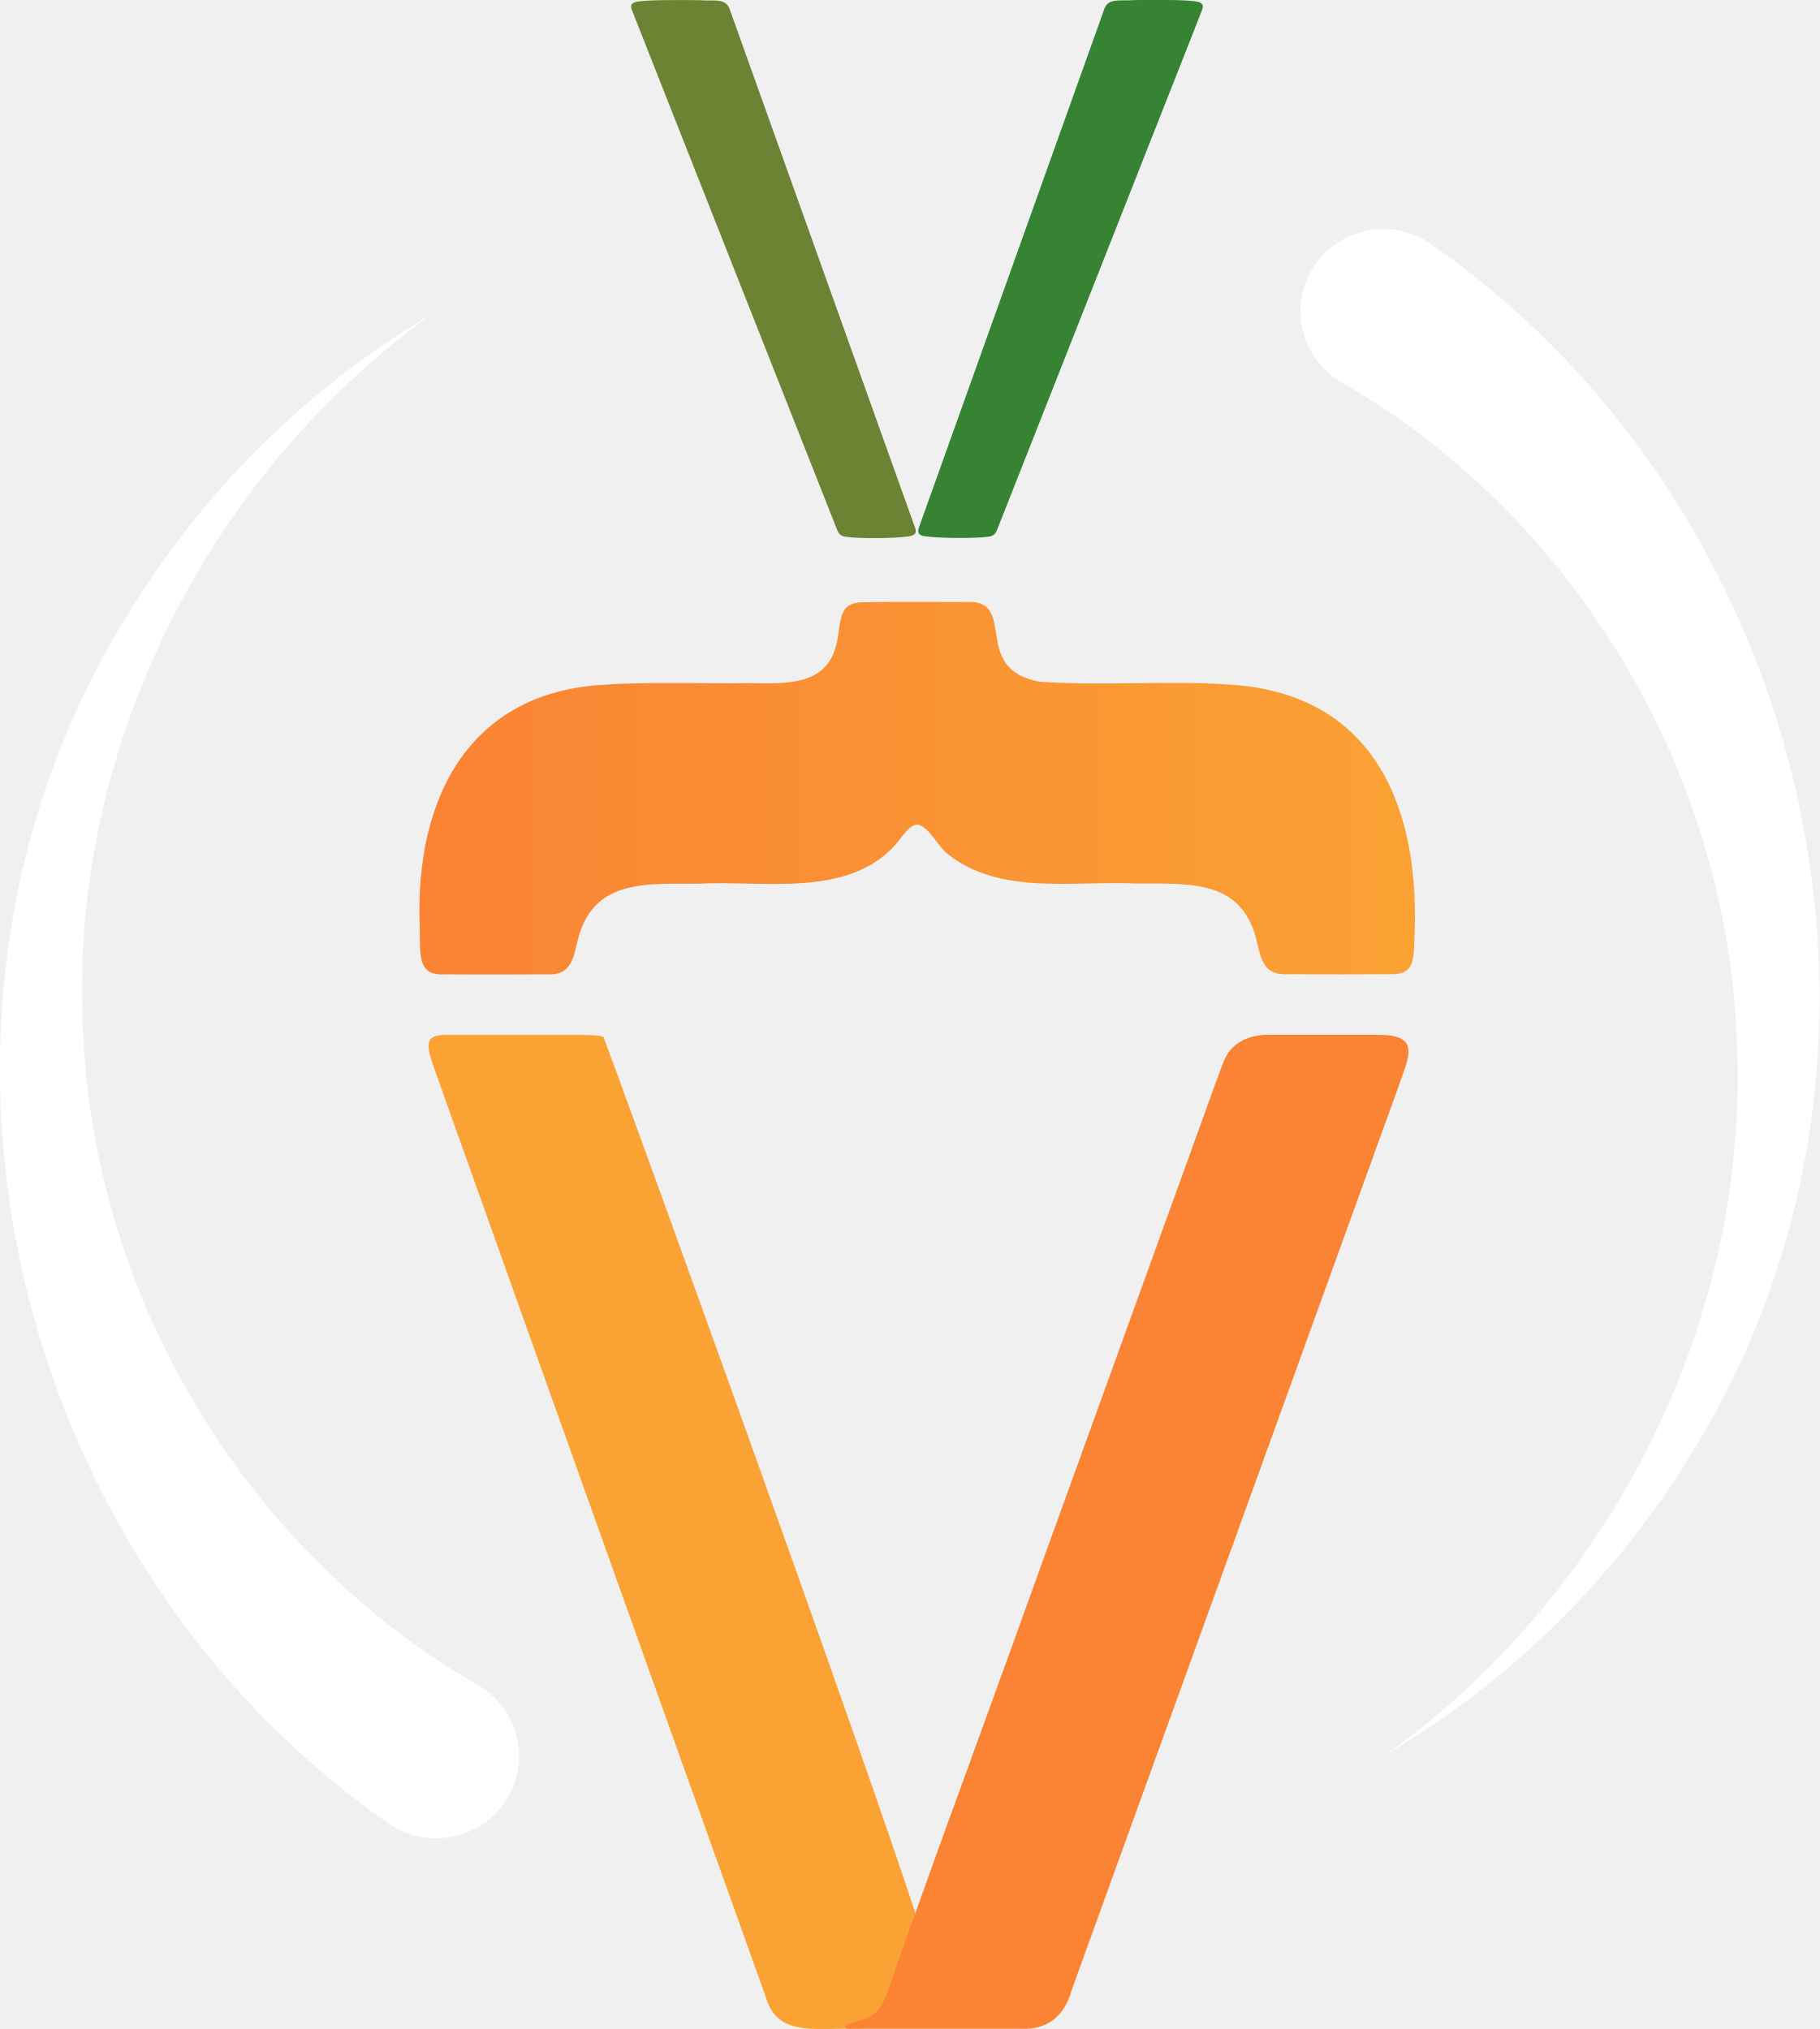
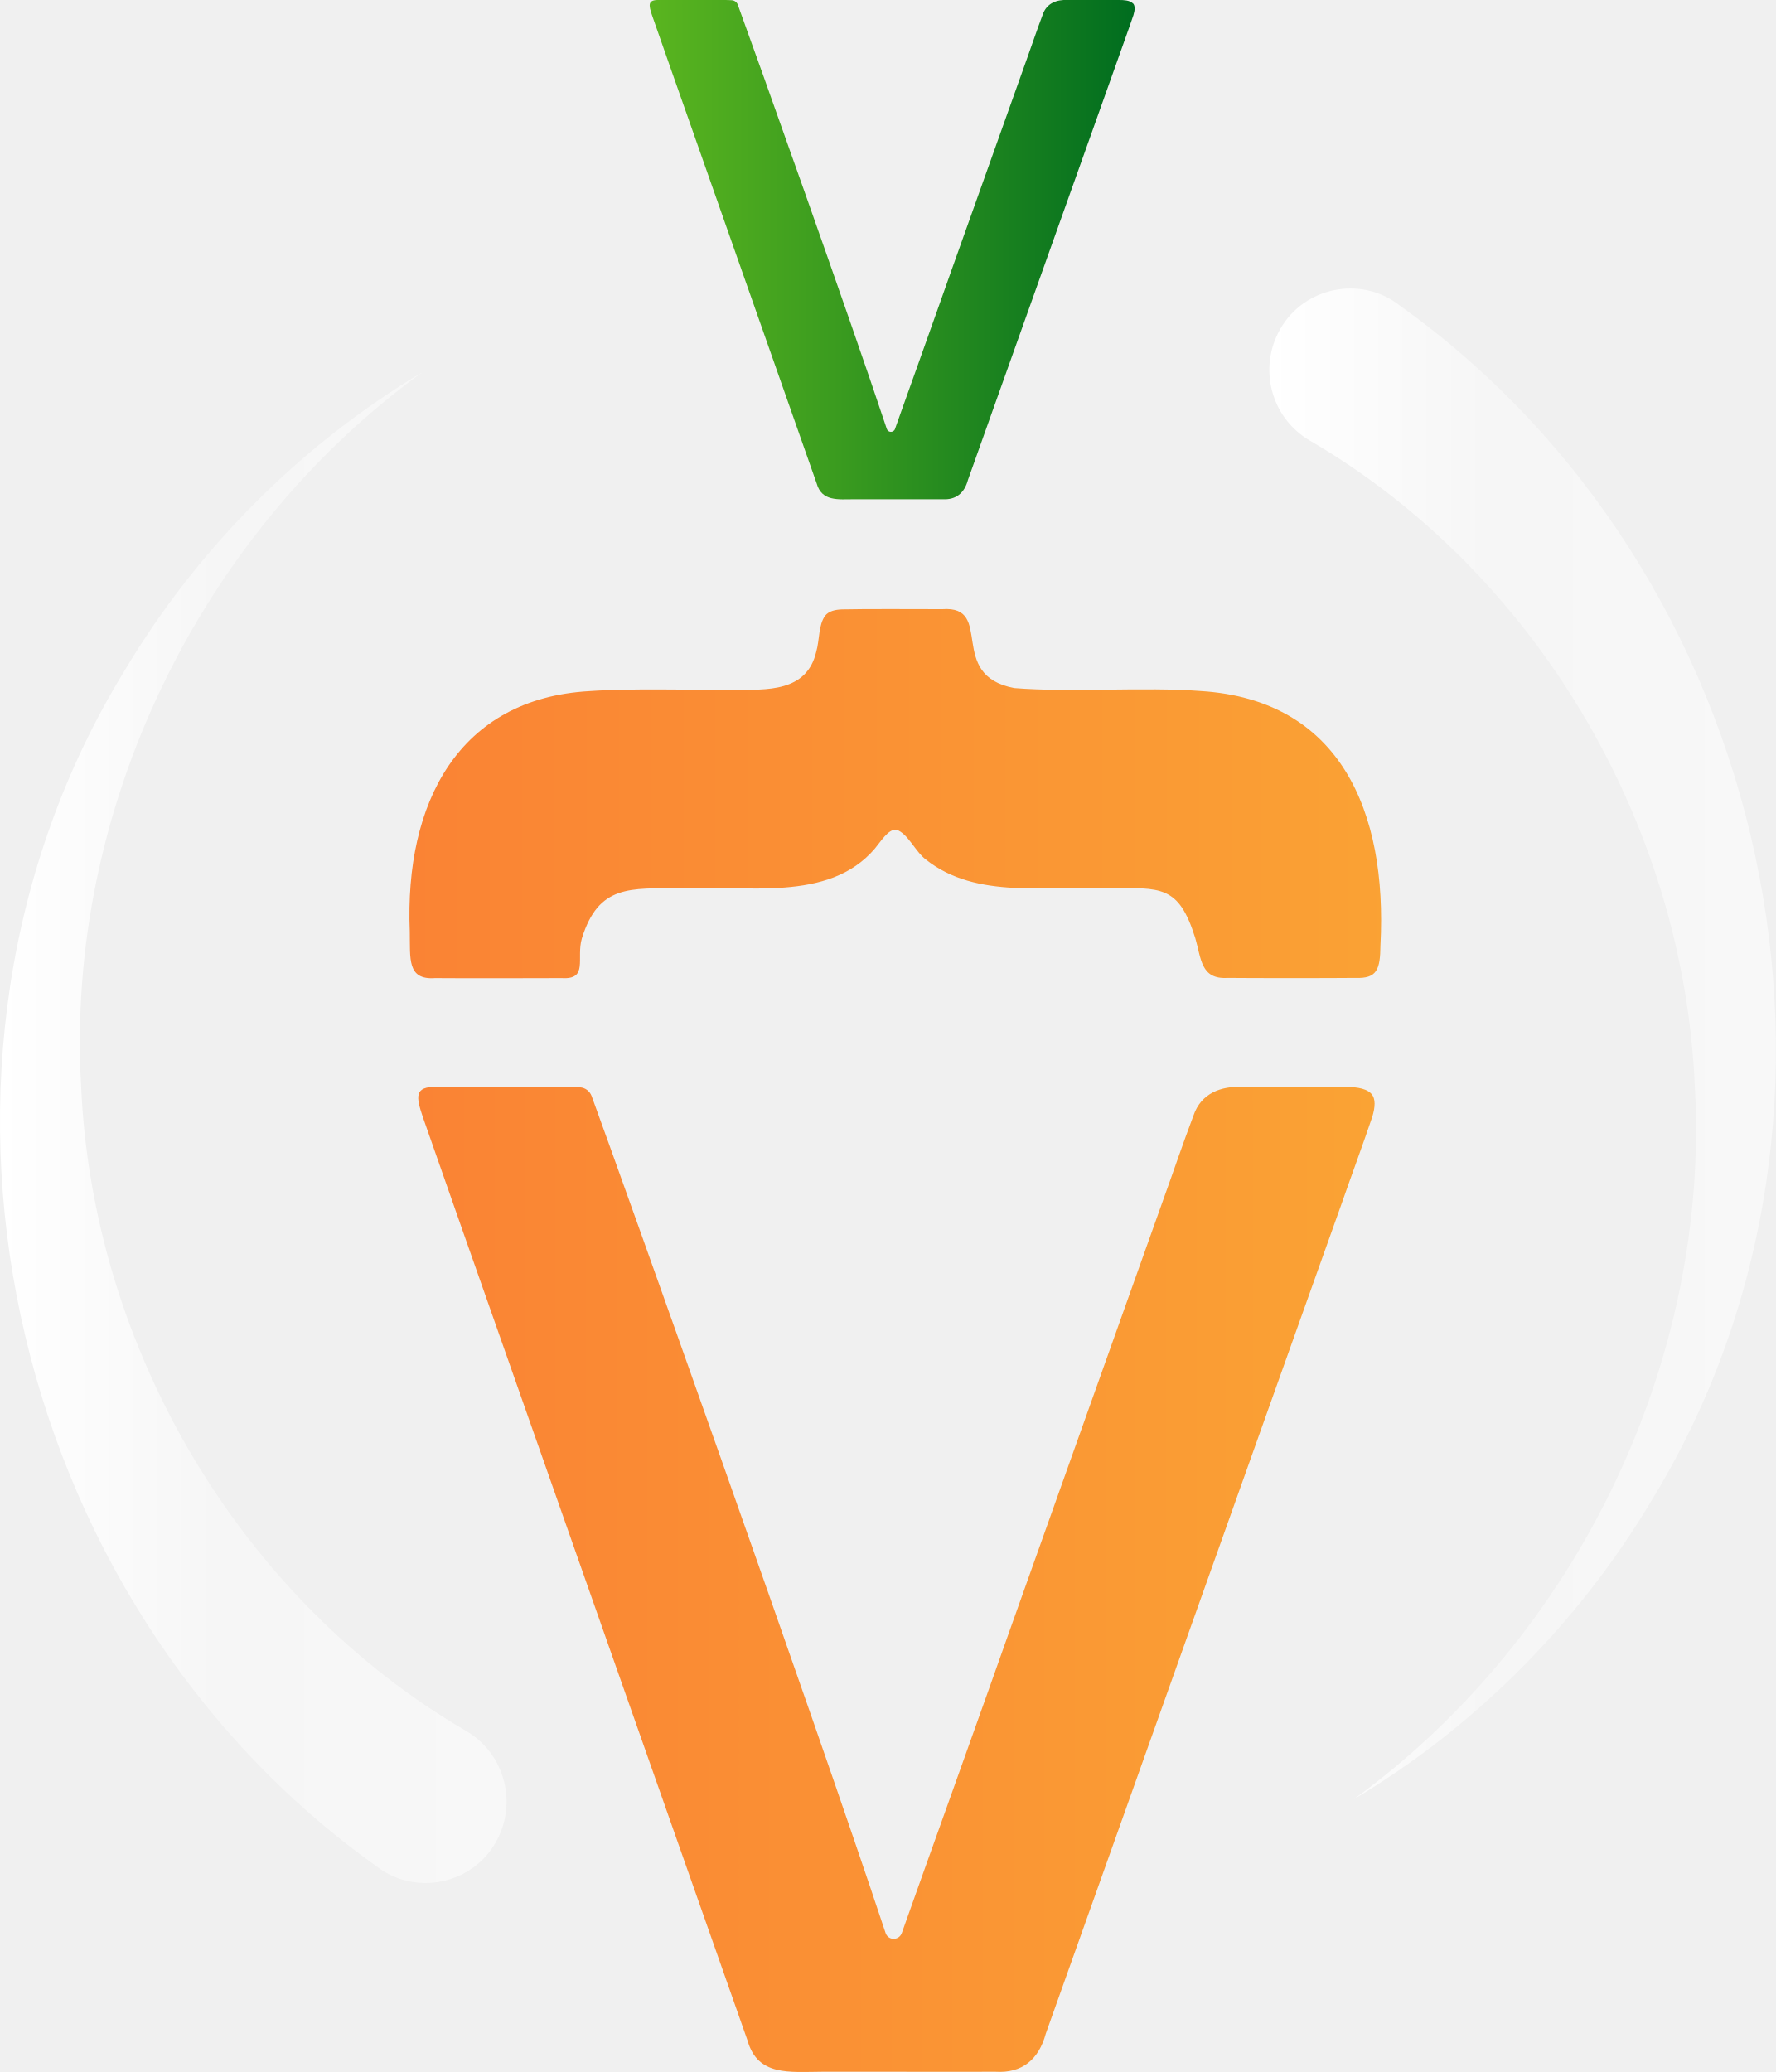
- <svg xmlns="http://www.w3.org/2000/svg" width="52" height="58" viewBox="0 0 52 58" fill="none">
-   <g clip-path="url(#clip0_175_2)">
-     <path d="M26.273 55.02C24.443 49.431 17.805 31.104 17.249 29.648C17.199 29.59 16.783 29.585 16.587 29.583C15.688 29.583 13.688 29.583 12.789 29.583C12.124 29.564 12.181 29.862 12.378 30.449C13.144 32.617 13.931 34.801 14.709 36.992C17.105 43.696 19.496 50.408 21.889 57.096C22.182 58.122 23.107 57.998 24.069 57.993C24.433 57.977 24.857 58.045 25.162 57.831C25.306 57.711 25.384 57.526 25.45 57.345C25.696 56.61 26.075 55.638 26.264 55.036L26.268 55.02H26.273Z" fill="#FAA334" />
-     <path d="M40.141 29.763C39.963 29.594 39.616 29.582 39.36 29.58C38.386 29.58 37.386 29.58 36.388 29.58C35.756 29.549 35.17 29.761 34.947 30.409C34.64 31.21 34.361 32.025 34.066 32.828C32.599 36.883 31.081 41.08 29.615 45.136C29.404 45.725 29.192 46.312 28.979 46.902C28.766 47.491 28.553 48.081 28.338 48.67C28.123 49.259 27.91 49.849 27.695 50.441C27.479 51.032 27.267 51.622 27.051 52.211C26.836 52.801 26.623 53.39 26.413 53.982C26.174 54.644 25.938 55.306 25.703 55.969C25.595 56.274 25.491 56.582 25.384 56.889C25.294 57.148 25.186 57.418 24.956 57.584C24.748 57.737 24.479 57.77 24.237 57.864C24.199 57.878 24.152 57.911 24.164 57.948C24.173 57.984 24.221 57.991 24.259 57.991C24.885 57.991 25.514 57.991 26.141 57.991C27.141 57.991 28.165 57.991 29.156 57.991C29.932 58.038 30.421 57.634 30.627 56.889C31.218 55.252 31.812 53.616 32.415 51.948C34.061 47.4 35.726 42.799 37.371 38.243C37.993 36.524 38.634 34.751 39.263 33.011C39.568 32.151 39.897 31.283 40.183 30.447C40.271 30.16 40.287 29.923 40.162 29.782L40.143 29.763H40.141Z" fill="#FA8334" />
-     <path d="M28.248 15.342C28.399 15.321 28.453 15.257 28.501 15.133C28.652 14.75 29.066 13.7 29.612 12.317C30.627 9.746 32.088 6.035 33.133 3.386C33.729 1.869 34.193 0.707 34.349 0.298C34.422 0.122 34.342 0.056 34.129 0.035C33.822 -0.012 32.909 -0.002 32.417 0.002C31.994 0.038 31.653 -0.08 31.544 0.303C30.946 1.975 26.878 13.357 26.28 15.03C26.216 15.189 26.219 15.309 26.446 15.33C26.814 15.384 27.796 15.398 28.226 15.344L28.25 15.339L28.248 15.342Z" fill="#378334" />
-     <path d="M24.197 15.347C24.625 15.403 25.604 15.389 25.97 15.332C26.181 15.302 26.211 15.21 26.133 15.032C25.535 13.36 21.468 1.977 20.869 0.305C20.758 -0.08 20.42 0.042 19.997 0.005C19.505 6.26191e-06 18.592 -0.007 18.285 0.038C18.072 0.059 17.989 0.122 18.065 0.301C18.223 0.707 18.684 1.872 19.282 3.389C20.328 6.035 21.792 9.748 22.808 12.319C23.355 13.703 23.769 14.755 23.92 15.135C23.967 15.257 24.022 15.323 24.171 15.344L24.194 15.349L24.197 15.347Z" fill="#6D8334" />
-     <path d="M26.233 23.575C26.011 23.549 25.779 23.927 25.618 24.115C24.261 25.689 21.797 25.158 19.942 25.261C18.431 25.261 17.048 25.16 16.558 26.703C16.386 27.283 16.405 27.899 15.617 27.852C14.87 27.856 13.456 27.859 12.735 27.852C11.914 27.908 12.011 27.297 11.997 26.508C11.841 22.789 13.432 19.785 17.256 19.574C18.533 19.484 20.103 19.548 21.458 19.529C22.463 19.546 23.62 19.595 23.896 18.446C24.001 18.092 23.958 17.674 24.159 17.397C24.273 17.261 24.459 17.223 24.648 17.216C25.334 17.199 26.796 17.209 27.59 17.209C29.13 17.101 27.709 19.113 29.695 19.484C31.369 19.618 33.5 19.445 35.163 19.571C39.237 19.825 40.625 23.038 40.419 26.901C40.412 27.61 40.318 27.87 39.686 27.847C38.965 27.854 37.551 27.854 36.804 27.847C36.016 27.894 36.038 27.276 35.862 26.699C35.373 25.156 33.99 25.257 32.481 25.257C30.703 25.168 28.6 25.602 27.108 24.43C26.81 24.214 26.581 23.676 26.252 23.573H26.231L26.233 23.575Z" fill="url(#paint0_linear_175_2)" />
-     <path d="M40.942 7.01C51.896 14.673 55.382 30.209 48.358 41.517C46.199 45.084 43.165 48.059 39.641 50.131C46.187 45.443 50.084 37.471 49.626 29.549C49.292 21.922 44.917 14.703 38.341 10.929C37.213 10.274 36.832 8.832 37.492 7.712C38.189 6.51 39.826 6.179 40.944 7.008L40.942 7.01Z" fill="white" />
-     <path d="M11.059 52.089C0.107 44.429 -3.381 28.89 3.642 17.582C5.802 14.015 8.838 11.04 12.359 8.968C5.813 13.656 1.919 21.631 2.377 29.549C2.711 37.175 7.086 44.396 13.662 48.17C14.79 48.825 15.171 50.267 14.511 51.387C13.814 52.589 12.177 52.92 11.059 52.092V52.089Z" fill="white" />
+ <svg xmlns="http://www.w3.org/2000/svg" width="48" height="56" viewBox="0 0 48 56" fill="none">
+   <g clip-path="url(#clip0_183_20)">
+     <path d="M37.068 29.565L37.051 29.546C36.887 29.389 36.568 29.376 36.33 29.376C35.431 29.374 34.508 29.376 33.586 29.376C33.001 29.348 32.462 29.546 32.257 30.153C31.973 30.903 31.716 31.666 31.443 32.421C30.089 36.219 28.686 40.153 27.332 43.952C27.138 44.502 26.942 45.054 26.745 45.607C26.549 46.159 26.352 46.711 26.154 47.263C25.957 47.816 25.758 48.368 25.562 48.92C25.363 49.474 25.165 50.027 24.968 50.579C24.772 51.131 24.573 51.686 24.377 52.238C24.377 52.238 24.377 52.242 24.374 52.244C24.3 52.453 24.006 52.453 23.936 52.242C21.98 46.348 16.787 31.796 15.992 29.625C15.942 29.491 15.822 29.398 15.68 29.387C15.553 29.378 15.405 29.376 15.311 29.376C14.482 29.376 12.635 29.374 11.807 29.376C11.192 29.359 11.244 29.64 11.428 30.188C12.135 32.219 12.86 34.265 13.58 36.318C15.791 42.599 17.998 48.887 20.207 55.153C20.478 56.114 21.334 55.998 22.222 55.993C22.277 55.993 22.331 55.993 22.388 55.993H22.558C23.082 55.993 23.604 55.993 24.128 55.993C25.051 55.993 25.996 55.996 26.909 55.993C27.627 56.037 28.079 55.659 28.267 54.962C28.814 53.428 29.36 51.895 29.917 50.333C31.436 46.071 32.973 41.759 34.492 37.492C35.066 35.882 35.658 34.221 36.241 32.591C36.522 31.785 36.826 30.969 37.09 30.188C37.171 29.92 37.186 29.697 37.068 29.565Z" fill="url(#paint0_linear_183_20)" />
+     <path d="M30.623 0.097L30.614 0.086C30.531 0.007 30.369 3.56897e-05 30.249 3.56897e-05C29.793 3.56897e-05 29.326 3.56897e-05 28.859 3.56897e-05C28.562 -0.015 28.289 0.086 28.184 0.394C28.04 0.774 27.909 1.162 27.772 1.545C27.086 3.47 26.375 5.463 25.687 7.39C25.589 7.67 25.488 7.949 25.39 8.229C25.29 8.508 25.192 8.787 25.091 9.069C24.991 9.348 24.89 9.628 24.792 9.909C24.692 10.191 24.591 10.47 24.491 10.75C24.39 11.029 24.29 11.311 24.192 11.59C24.192 11.59 24.192 11.59 24.192 11.592C24.155 11.698 24.004 11.698 23.969 11.592C22.978 8.605 20.346 1.228 19.942 0.128C19.916 0.059 19.854 0.013 19.785 0.007C19.721 0.002 19.645 3.56897e-05 19.597 3.56897e-05C19.173 3.56897e-05 18.237 3.56897e-05 17.816 3.56897e-05C17.503 -0.009 17.53 0.134 17.623 0.411C17.981 1.441 18.35 2.477 18.715 3.518C19.837 6.702 20.955 9.89 22.074 13.067C22.212 13.555 22.646 13.496 23.096 13.493C23.124 13.493 23.151 13.493 23.181 13.493H23.268C23.535 13.493 23.799 13.493 24.065 13.493C24.532 13.493 25.013 13.493 25.475 13.493C25.84 13.515 26.069 13.324 26.163 12.97C26.44 12.193 26.717 11.414 26.999 10.622C27.77 8.462 28.549 6.275 29.32 4.112C29.61 3.296 29.911 2.453 30.206 1.626C30.348 1.217 30.503 0.803 30.636 0.407C30.677 0.271 30.684 0.158 30.625 0.092L30.623 0.097Z" fill="url(#paint1_linear_183_20)" />
+     <path d="M24.215 22.428C24.01 22.404 23.796 22.758 23.647 22.934C22.394 24.408 20.12 23.911 18.408 24.008C17.014 24.008 16.18 23.913 15.728 25.359C15.568 25.902 15.911 26.479 15.186 26.435C14.497 26.439 12.423 26.441 11.757 26.435C11 26.488 11.089 25.915 11.076 25.176C10.932 21.691 12.401 18.877 15.931 18.679C17.11 18.596 18.559 18.655 19.81 18.637C20.738 18.653 21.805 18.699 22.06 17.623C22.157 17.291 22.117 16.899 22.303 16.64C22.407 16.512 22.58 16.477 22.755 16.47C23.388 16.455 24.737 16.464 25.47 16.464C26.891 16.362 25.579 18.248 27.413 18.596C28.958 18.721 30.925 18.558 32.46 18.677C36.221 18.915 37.502 21.924 37.312 25.544C37.306 26.208 37.218 26.452 36.636 26.43C35.97 26.437 33.866 26.437 33.176 26.43C32.449 26.474 32.468 25.896 32.307 25.354C31.855 23.909 31.375 24.003 29.982 24.003C28.341 23.92 26.4 24.327 25.023 23.229C24.748 23.027 24.536 22.523 24.232 22.426H24.213L24.215 22.428Z" fill="url(#paint2_linear_183_20)" />
+     <path d="M37.792 8.228C47.904 15.408 51.121 29.964 44.638 40.557C42.645 43.899 39.844 46.687 36.592 48.627C42.634 44.236 46.231 36.766 45.808 29.345C45.5 22.199 41.462 15.436 35.391 11.9C34.35 11.287 33.998 9.936 34.608 8.886C35.251 7.76 36.762 7.45 37.794 8.226L37.792 8.228Z" fill="url(#paint3_linear_183_20)" />
+     <path d="M10.208 50.462C0.099 43.283 -3.121 28.727 3.362 18.134C5.355 14.791 8.158 12.004 11.409 10.063C5.366 14.453 1.769 21.924 2.192 29.343C2.5 36.487 6.538 43.252 12.609 46.788C13.65 47.402 14.002 48.753 13.393 49.802C12.749 50.929 11.238 51.239 10.206 50.462H10.208Z" fill="url(#paint4_linear_183_20)" />
  </g>
  <defs>
-     <linearGradient id="paint0_linear_175_2" x1="11.985" y1="22.533" x2="41.552" y2="22.533" gradientUnits="userSpaceOnUse">
+     <linearGradient id="paint0_linear_183_20" x1="11.305" y1="42.687" x2="37.153" y2="42.687" gradientUnits="userSpaceOnUse">
      <stop stop-color="#FA8334" />
      <stop offset="0.83" stop-color="#FA9D34" />
      <stop offset="1" stop-color="#FAA334" />
    </linearGradient>
-     <clipPath id="clip0_175_2">
-       <rect width="52" height="58" fill="white" />
+     <linearGradient id="paint1_linear_183_20" x1="17.562" y1="6.75" x2="30.666" y2="6.75" gradientUnits="userSpaceOnUse">
+       <stop stop-color="#5AB51F" />
+       <stop offset="0.39" stop-color="#3A9B1F" />
+       <stop offset="1" stop-color="#006D1F" />
+     </linearGradient>
+     <linearGradient id="paint2_linear_183_20" x1="11.063" y1="21.451" x2="38.356" y2="21.451" gradientUnits="userSpaceOnUse">
+       <stop stop-color="#FA8334" />
+       <stop offset="0.83" stop-color="#FA9D34" />
+       <stop offset="1" stop-color="#FAA334" />
+     </linearGradient>
+     <linearGradient id="paint3_linear_183_20" x1="34.306" y1="28.212" x2="48" y2="28.212" gradientUnits="userSpaceOnUse">
+       <stop stop-color="white" />
+       <stop offset="0.43" stop-color="#F6F6F6" />
+       <stop offset="0.47" stop-color="#F6F6F6" />
+       <stop offset="0.99" stop-color="#F8F8F8" />
+     </linearGradient>
+     <linearGradient id="paint4_linear_183_20" x1="0.001" y1="30.479" x2="13.694" y2="30.479" gradientUnits="userSpaceOnUse">
+       <stop stop-color="white" />
+       <stop offset="0.43" stop-color="#F6F6F6" />
+       <stop offset="0.47" stop-color="#F6F6F6" />
+       <stop offset="0.99" stop-color="#F8F8F8" />
+     </linearGradient>
+     <clipPath id="clip0_183_20">
+       <rect width="48" height="56" fill="white" />
    </clipPath>
  </defs>
</svg>
